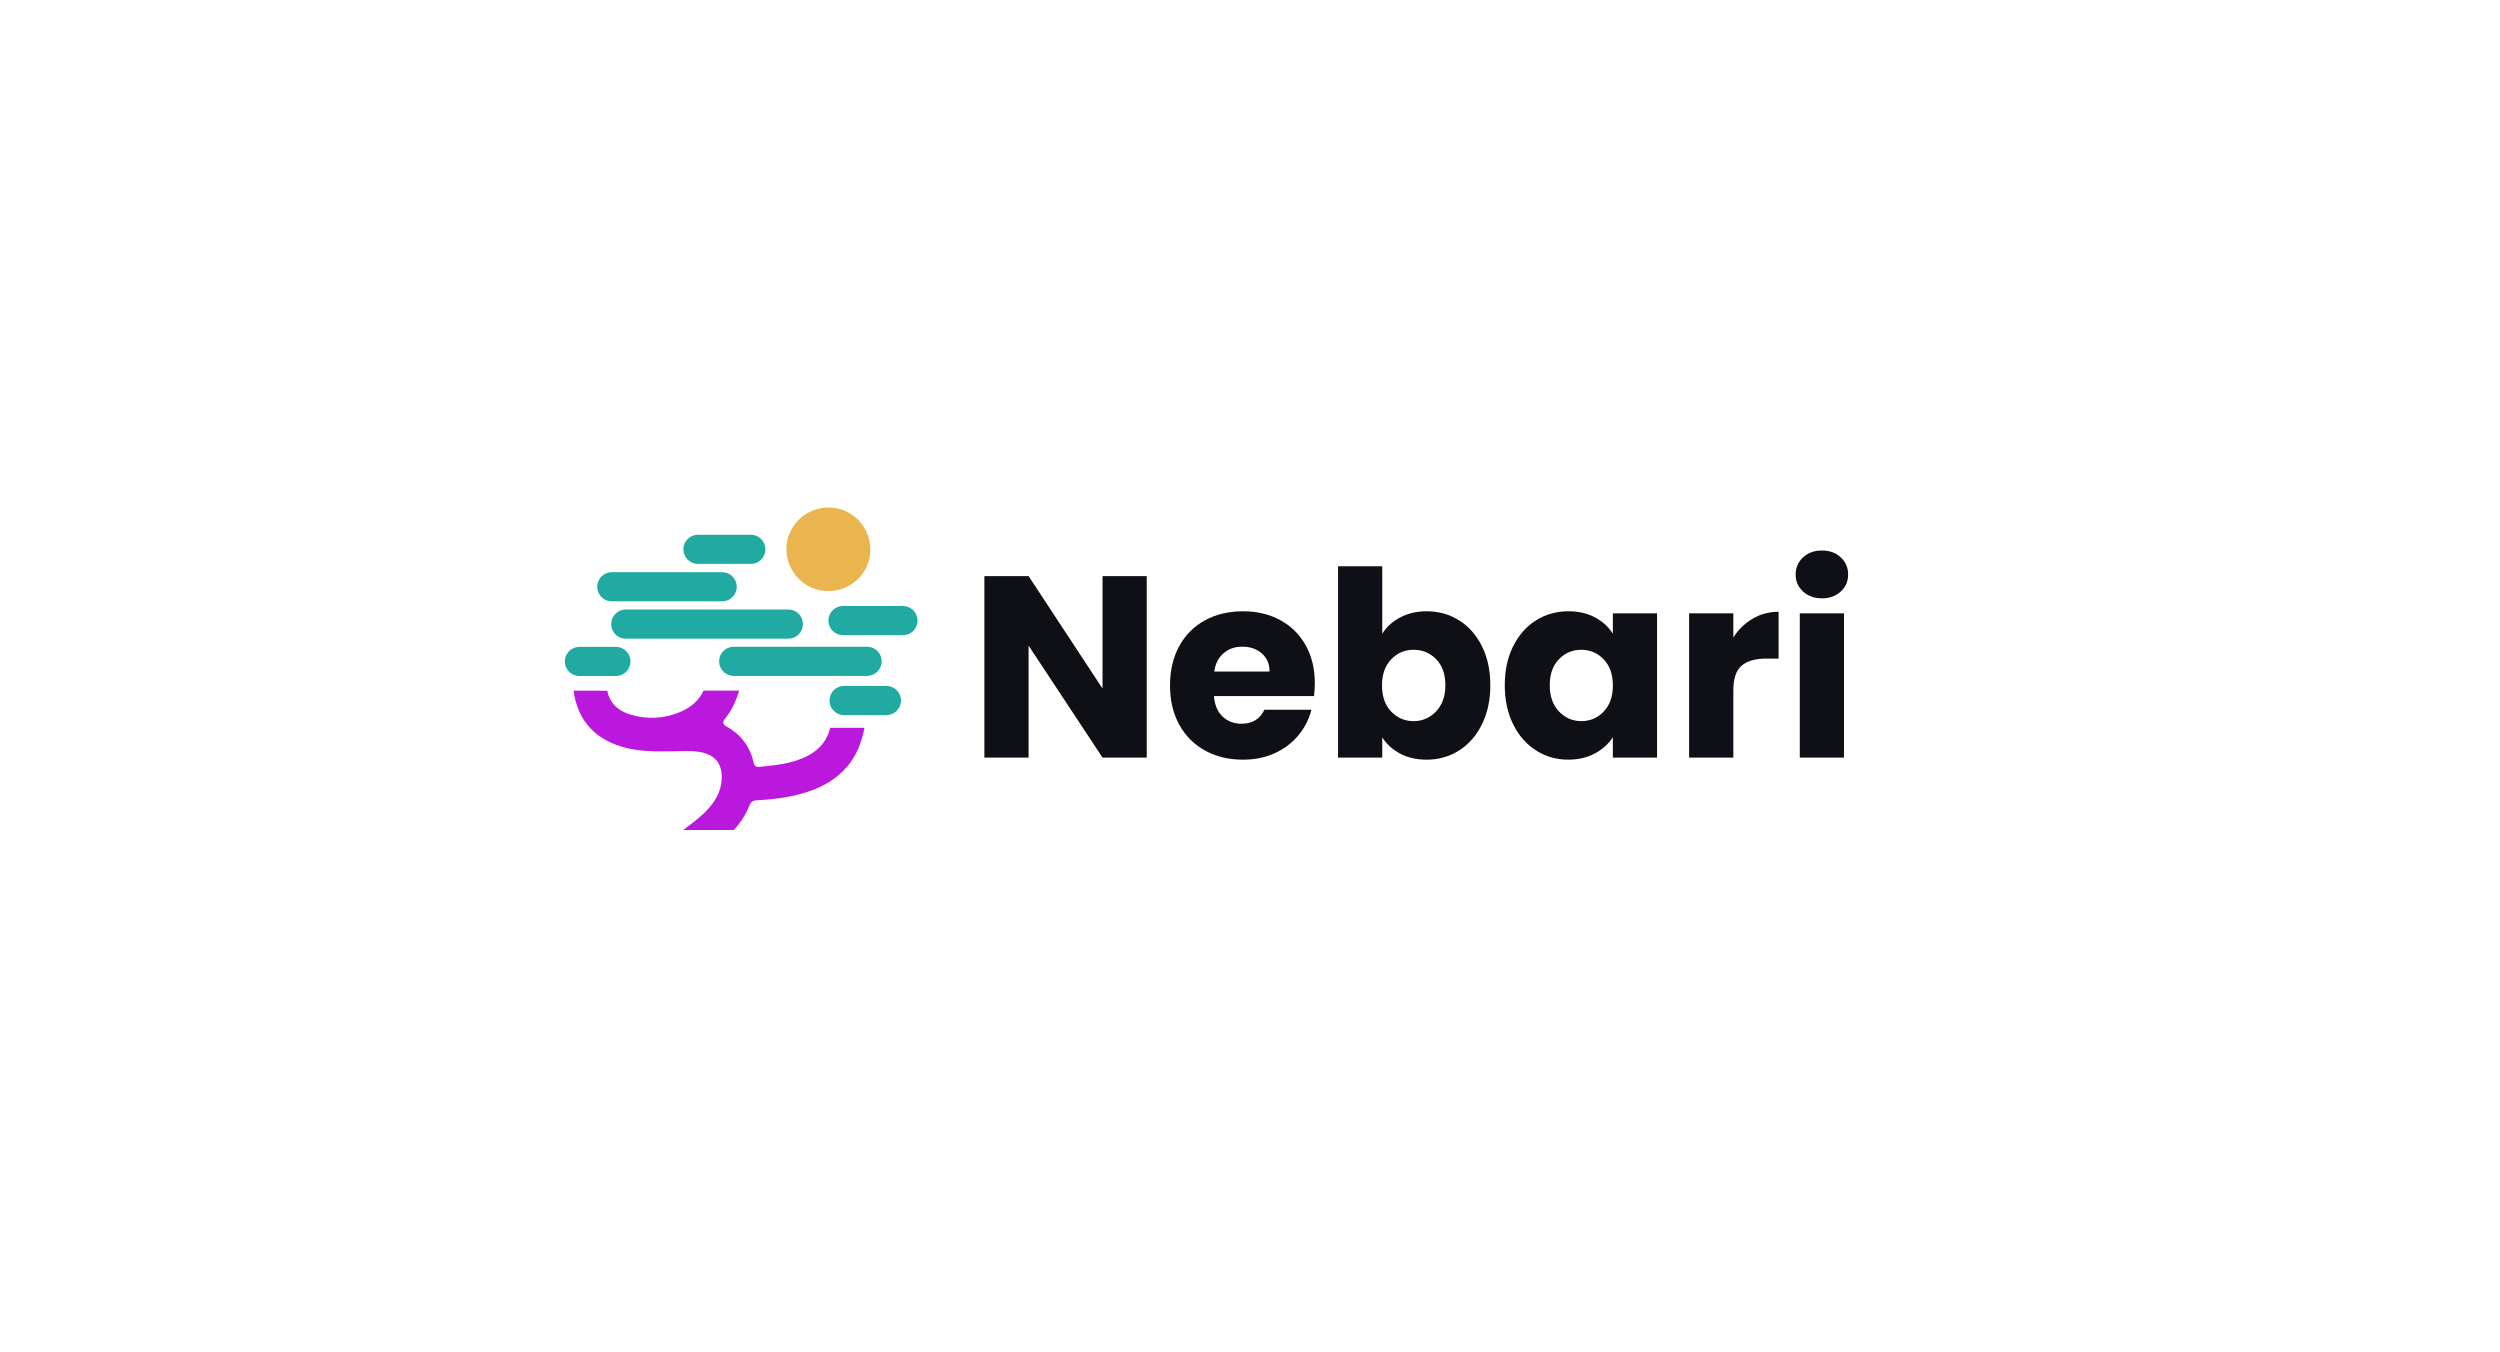
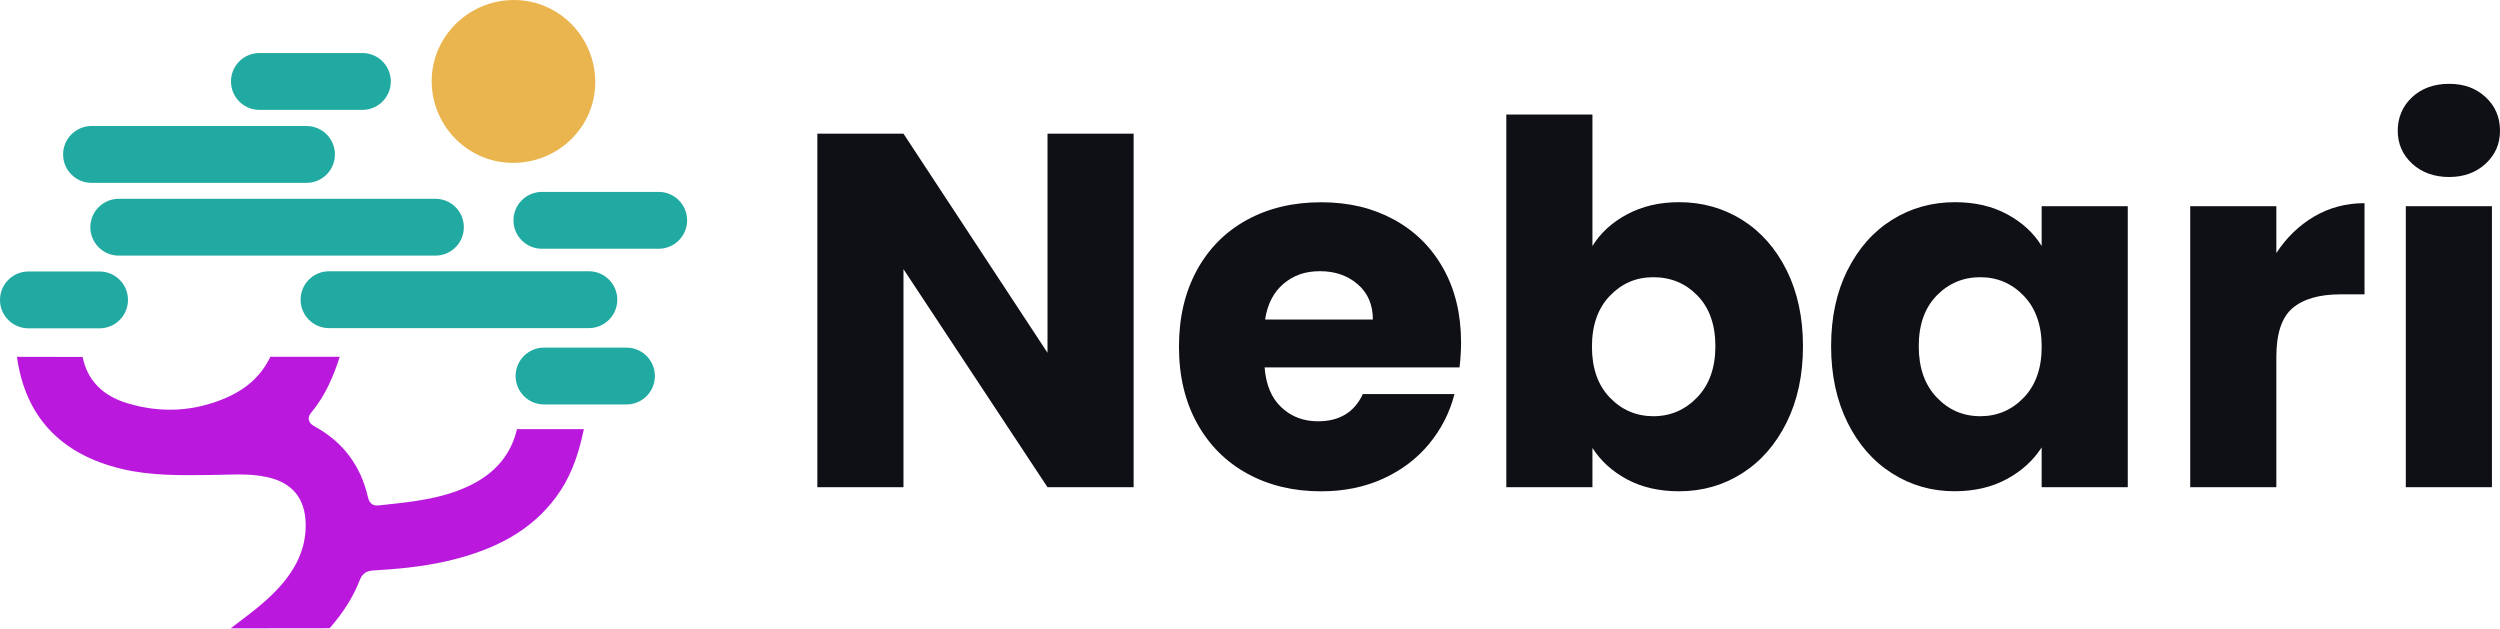
- <svg xmlns="http://www.w3.org/2000/svg" id="Layer_1" viewBox="0 0 1189.2 642.9">
+ <svg xmlns="http://www.w3.org/2000/svg" id="Layer_2" viewBox="0 0 610.45 153.43">
  <defs>
-     <style>.cls-1{fill:#eab54e;}.cls-2{fill:#ba18dd;}.cls-3{fill:#0f1015;}.cls-4{fill:#20aaa1;}</style>
+     <style>.cls-1{fill:#eab54e;}.cls-2{fill:#0f1015;}.cls-3{fill:#ba18dd;}.cls-4{fill:#20aaa1;}</style>
  </defs>
-   <g>
-     <path class="cls-3" d="M545.48,360.37h-21.03l-35.17-53.25v53.25h-21.03v-86.33h21.03l35.17,53.5v-53.5h21.03v86.33Z" />
-     <path class="cls-3" d="M625.05,331.1h-47.59c.33,4.26,1.7,7.52,4.12,9.78,2.42,2.26,5.39,3.38,8.92,3.38,5.25,0,8.89-2.21,10.94-6.64h22.38c-1.15,4.51-3.22,8.57-6.21,12.18-2.99,3.61-6.74,6.44-11.25,8.49-4.51,2.05-9.55,3.07-15.13,3.07-6.72,0-12.71-1.43-17.95-4.3-5.25-2.87-9.35-6.97-12.3-12.3-2.95-5.33-4.43-11.56-4.43-18.69s1.46-13.36,4.37-18.69c2.91-5.33,6.99-9.43,12.24-12.3,5.25-2.87,11.27-4.3,18.08-4.3s12.54,1.39,17.71,4.18c5.17,2.79,9.2,6.76,12.11,11.93,2.91,5.17,4.37,11.19,4.37,18.08,0,1.97-.12,4.02-.37,6.15Zm-21.15-11.68c0-3.61-1.23-6.48-3.69-8.61-2.46-2.13-5.53-3.2-9.22-3.2s-6.5,1.03-8.92,3.08c-2.42,2.05-3.92,4.96-4.49,8.73h26.32Z" />
-     <path class="cls-3" d="M666,293.72c3.69-1.97,7.91-2.95,12.67-2.95,5.66,0,10.78,1.44,15.37,4.3,4.59,2.87,8.22,6.97,10.88,12.3,2.66,5.33,4,11.52,4,18.57s-1.33,13.26-4,18.63c-2.67,5.37-6.29,9.51-10.88,12.42-4.59,2.91-9.71,4.37-15.37,4.37-4.84,0-9.06-.96-12.67-2.89-3.61-1.93-6.44-4.49-8.49-7.69v9.59h-21.03v-91h21.03v32.1c1.97-3.2,4.8-5.78,8.49-7.75Zm17.16,19.86c-2.91-2.99-6.5-4.49-10.76-4.49s-7.73,1.52-10.64,4.55c-2.91,3.03-4.37,7.17-4.37,12.42s1.45,9.39,4.37,12.42c2.91,3.03,6.46,4.55,10.64,4.55s7.75-1.54,10.7-4.61c2.95-3.07,4.43-7.23,4.43-12.48s-1.46-9.37-4.37-12.36Z" />
-     <path class="cls-3" d="M719.8,307.37c2.66-5.33,6.29-9.43,10.88-12.3,4.59-2.87,9.72-4.3,15.37-4.3,4.84,0,9.08,.98,12.73,2.95,3.65,1.97,6.46,4.55,8.42,7.75v-9.72h21.03v68.62h-21.03v-9.72c-2.05,3.2-4.9,5.78-8.55,7.75-3.65,1.97-7.89,2.95-12.73,2.95-5.58,0-10.66-1.45-15.25-4.37-4.59-2.91-8.22-7.05-10.88-12.42-2.66-5.37-4-11.58-4-18.63s1.33-13.24,4-18.57Zm43.04,6.27c-2.91-3.03-6.46-4.55-10.64-4.55s-7.73,1.5-10.64,4.49c-2.91,2.99-4.37,7.11-4.37,12.36s1.45,9.41,4.37,12.48c2.91,3.08,6.46,4.61,10.64,4.61s7.73-1.52,10.64-4.55c2.91-3.03,4.37-7.17,4.37-12.42s-1.46-9.39-4.37-12.42Z" />
-     <path class="cls-3" d="M833.74,294.27c3.69-2.17,7.79-3.26,12.3-3.26v22.26h-5.78c-5.25,0-9.18,1.13-11.81,3.38-2.63,2.26-3.94,6.21-3.94,11.87v31.85h-21.03v-68.62h21.03v11.44c2.46-3.77,5.53-6.74,9.22-8.92Z" />
-     <path class="cls-3" d="M857.66,281.36c-2.34-2.17-3.51-4.86-3.51-8.05s1.17-6,3.51-8.18c2.34-2.17,5.35-3.26,9.04-3.26s6.58,1.09,8.92,3.26c2.34,2.17,3.5,4.9,3.5,8.18s-1.17,5.88-3.5,8.05c-2.34,2.17-5.31,3.26-8.92,3.26s-6.7-1.09-9.04-3.26Zm19.49,10.39v68.62h-21.03v-68.62h21.03Z" />
-   </g>
-   <g>
-     <rect class="cls-4" x="394.05" y="288.26" width="42.4" height="13.88" rx="6.94" ry="6.94" />
-     <rect class="cls-4" x="394.57" y="326.28" width="34.01" height="13.88" rx="6.94" ry="6.94" />
-     <rect class="cls-4" x="290.73" y="289.93" width="91.2" height="13.88" rx="6.94" ry="6.94" />
-     <rect class="cls-4" x="284.08" y="272.17" width="66.37" height="13.88" rx="6.94" ry="6.94" />
-     <rect class="cls-4" x="268.67" y="307.69" width="31.25" height="13.88" rx="6.94" ry="6.94" />
-     <rect class="cls-4" x="325.07" y="254.35" width="39.03" height="13.88" rx="6.94" ry="6.94" />
-     <rect class="cls-4" x="342.07" y="307.64" width="77.33" height="13.88" rx="6.94" ry="6.94" />
-     <path class="cls-2" d="M377.75,378.43c12.4-2.85,20.87-7.81,26.67-15.62,3.24-4.36,5.36-9.52,6.82-16.62h-16.34c-1.35,5.87-4.94,10.35-10.69,13.35-6.76,3.52-14.2,4.32-21.39,5.09-.56,.06-1.12,.12-1.68,.18-2.11,.23-2.49-1.41-2.67-2.19-1.77-7.61-6.13-13.36-12.96-17.09-.54-.29-1.27-.78-1.43-1.6-.15-.8,.32-1.49,.75-2,3.41-4.09,5.37-8.98,6.8-13.41h-16.95c-2.17,4.57-5.78,7.88-11.04,10.12-7.67,3.26-15.68,3.68-23.82,1.24-6.13-1.83-9.82-5.64-10.98-11.32l-16.03-.03c2.02,14.56,10.6,23.76,25.5,27.35,7.12,1.71,14.55,1.6,21.73,1.5l1.12-.02c.76-.01,1.51-.03,2.27-.05,1.11-.03,2.23-.06,3.36-.06,2.37,0,4.77,.13,7.16,.66,6.09,1.35,9.24,5.18,9.36,11.4,.1,5.24-1.79,10.05-5.78,14.72-3.17,3.71-7.04,6.64-10.79,9.47-.58,.44-1.16,.88-1.75,1.33l24.17-.03c3.43-3.93,5.83-7.78,7.35-11.74,.75-1.95,2.07-2.29,3.38-2.37,5.33-.31,11.62-.83,17.85-2.26Z" />
-     <path class="cls-1" d="M393.83,281.17c11.09,.05,20.1-8.67,20.19-19.54,.09-11.09-8.76-20.16-19.73-20.23-11.08-.07-20.2,8.86-20.21,19.77-.01,10.98,8.84,19.95,19.75,20Z" />
+   <g id="Layer_1-2">
+     <g>
+       <path class="cls-2" d="M276.81,118.97h-21.03l-35.17-53.25v53.25h-21.03V32.64h21.03l35.17,53.5V32.64h21.03V118.97Z" />
+       <path class="cls-2" d="M356.38,89.71h-47.59c.33,4.26,1.7,7.52,4.12,9.78,2.42,2.26,5.39,3.38,8.92,3.38,5.25,0,8.89-2.21,10.94-6.64h22.38c-1.15,4.51-3.22,8.57-6.21,12.18-2.99,3.61-6.74,6.44-11.25,8.49-4.51,2.05-9.55,3.07-15.13,3.07-6.72,0-12.71-1.43-17.95-4.3-5.25-2.87-9.35-6.97-12.3-12.3-2.95-5.33-4.43-11.56-4.43-18.69s1.46-13.36,4.37-18.69c2.91-5.33,6.99-9.43,12.24-12.3,5.25-2.87,11.27-4.3,18.08-4.3s12.54,1.39,17.71,4.18c5.17,2.79,9.2,6.76,12.11,11.93,2.91,5.17,4.37,11.19,4.37,18.08,0,1.97-.12,4.02-.37,6.15Zm-21.15-11.68c0-3.61-1.23-6.48-3.69-8.61-2.46-2.13-5.53-3.2-9.22-3.2s-6.5,1.03-8.92,3.08c-2.42,2.05-3.92,4.96-4.49,8.73h26.32Z" />
+       <path class="cls-2" d="M397.33,52.32c3.69-1.97,7.91-2.95,12.67-2.95,5.66,0,10.78,1.44,15.37,4.3,4.59,2.87,8.22,6.97,10.88,12.3,2.66,5.33,4,11.52,4,18.57s-1.33,13.26-4,18.63c-2.67,5.37-6.29,9.51-10.88,12.42-4.59,2.91-9.71,4.37-15.37,4.37-4.84,0-9.06-.96-12.67-2.89-3.61-1.93-6.44-4.49-8.49-7.69v9.59h-21.03V27.97h21.03V60.07c1.97-3.2,4.8-5.78,8.49-7.75Zm17.16,19.86c-2.91-2.99-6.5-4.49-10.76-4.49s-7.73,1.52-10.64,4.55c-2.91,3.03-4.37,7.17-4.37,12.42s1.45,9.39,4.37,12.42c2.91,3.03,6.46,4.55,10.64,4.55s7.75-1.54,10.7-4.61c2.95-3.07,4.43-7.23,4.43-12.48s-1.46-9.37-4.37-12.36Z" />
+       <path class="cls-2" d="M451.13,65.97c2.66-5.33,6.29-9.43,10.88-12.3,4.59-2.87,9.72-4.3,15.37-4.3,4.84,0,9.08,.98,12.73,2.95,3.65,1.97,6.46,4.55,8.42,7.75v-9.72h21.03V118.97h-21.03v-9.72c-2.05,3.2-4.9,5.78-8.55,7.75-3.65,1.97-7.89,2.95-12.73,2.95-5.58,0-10.66-1.45-15.25-4.37-4.59-2.91-8.22-7.05-10.88-12.42-2.66-5.37-4-11.58-4-18.63s1.33-13.24,4-18.57Zm43.04,6.27c-2.91-3.03-6.46-4.55-10.64-4.55s-7.73,1.5-10.64,4.49c-2.91,2.99-4.37,7.11-4.37,12.36s1.45,9.41,4.37,12.48c2.91,3.08,6.46,4.61,10.64,4.61s7.73-1.52,10.64-4.55c2.91-3.03,4.37-7.17,4.37-12.42s-1.46-9.39-4.37-12.42Z" />
+       <path class="cls-2" d="M565.07,52.87c3.69-2.17,7.79-3.26,12.3-3.26v22.26h-5.78c-5.25,0-9.18,1.13-11.81,3.38-2.63,2.26-3.94,6.21-3.94,11.87v31.85h-21.03V50.35h21.03v11.44c2.46-3.77,5.53-6.74,9.22-8.92Z" />
+       <path class="cls-2" d="M588.99,39.96c-2.34-2.17-3.51-4.86-3.51-8.05s1.17-6,3.51-8.18c2.34-2.17,5.35-3.26,9.04-3.26s6.58,1.09,8.92,3.26c2.34,2.17,3.5,4.9,3.5,8.18s-1.17,5.88-3.5,8.05c-2.34,2.17-5.31,3.26-8.92,3.26s-6.7-1.09-9.04-3.26Zm19.49,10.39V118.97h-21.03V50.35h21.03Z" />
+     </g>
+     <g>
+       <rect class="cls-4" x="125.38" y="46.86" width="42.4" height="13.88" rx="6.94" ry="6.94" />
+       <rect class="cls-4" x="125.9" y="84.88" width="34.01" height="13.88" rx="6.94" ry="6.94" />
+       <rect class="cls-4" x="22.06" y="48.54" width="91.2" height="13.88" rx="6.94" ry="6.94" />
+       <rect class="cls-4" x="15.41" y="30.77" width="66.37" height="13.88" rx="6.94" ry="6.94" />
+       <rect class="cls-4" x="0" y="66.29" width="31.25" height="13.88" rx="6.94" ry="6.94" />
+       <rect class="cls-4" x="56.4" y="12.95" width="39.03" height="13.88" rx="6.94" ry="6.94" />
+       <rect class="cls-4" x="73.4" y="66.24" width="77.33" height="13.88" rx="6.94" ry="6.94" />
+       <path class="cls-3" d="M109.08,137.03c12.4-2.85,20.87-7.81,26.67-15.62,3.24-4.36,5.36-9.52,6.82-16.62h-16.34c-1.35,5.87-4.94,10.35-10.69,13.35-6.76,3.52-14.2,4.32-21.39,5.09-.56,.06-1.12,.12-1.68,.18-2.11,.23-2.49-1.41-2.67-2.19-1.77-7.61-6.13-13.36-12.96-17.09-.54-.29-1.27-.78-1.43-1.6-.15-.8,.32-1.49,.75-2,3.41-4.09,5.37-8.98,6.8-13.41h-16.95c-2.17,4.57-5.78,7.88-11.04,10.12-7.67,3.26-15.68,3.68-23.82,1.24-6.13-1.83-9.82-5.64-10.98-11.32l-16.03-.03c2.02,14.56,10.6,23.76,25.5,27.35,7.12,1.71,14.55,1.6,21.73,1.5l1.12-.02c.76-.01,1.51-.03,2.27-.05,1.11-.03,2.23-.06,3.36-.06,2.37,0,4.77,.13,7.16,.66,6.09,1.35,9.24,5.18,9.36,11.4,.1,5.24-1.79,10.05-5.78,14.72-3.17,3.71-7.04,6.64-10.79,9.47-.58,.44-1.16,.88-1.75,1.33l24.17-.03c3.43-3.93,5.83-7.78,7.35-11.74,.75-1.95,2.07-2.29,3.38-2.37,5.33-.31,11.62-.83,17.85-2.26Z" />
+       <path class="cls-1" d="M125.16,39.77c11.09,.05,20.1-8.67,20.19-19.54C145.44,9.14,136.59,.07,125.62,0c-11.08-.07-20.2,8.86-20.21,19.77-.01,10.98,8.84,19.95,19.75,20Z" />
+     </g>
  </g>
</svg>
